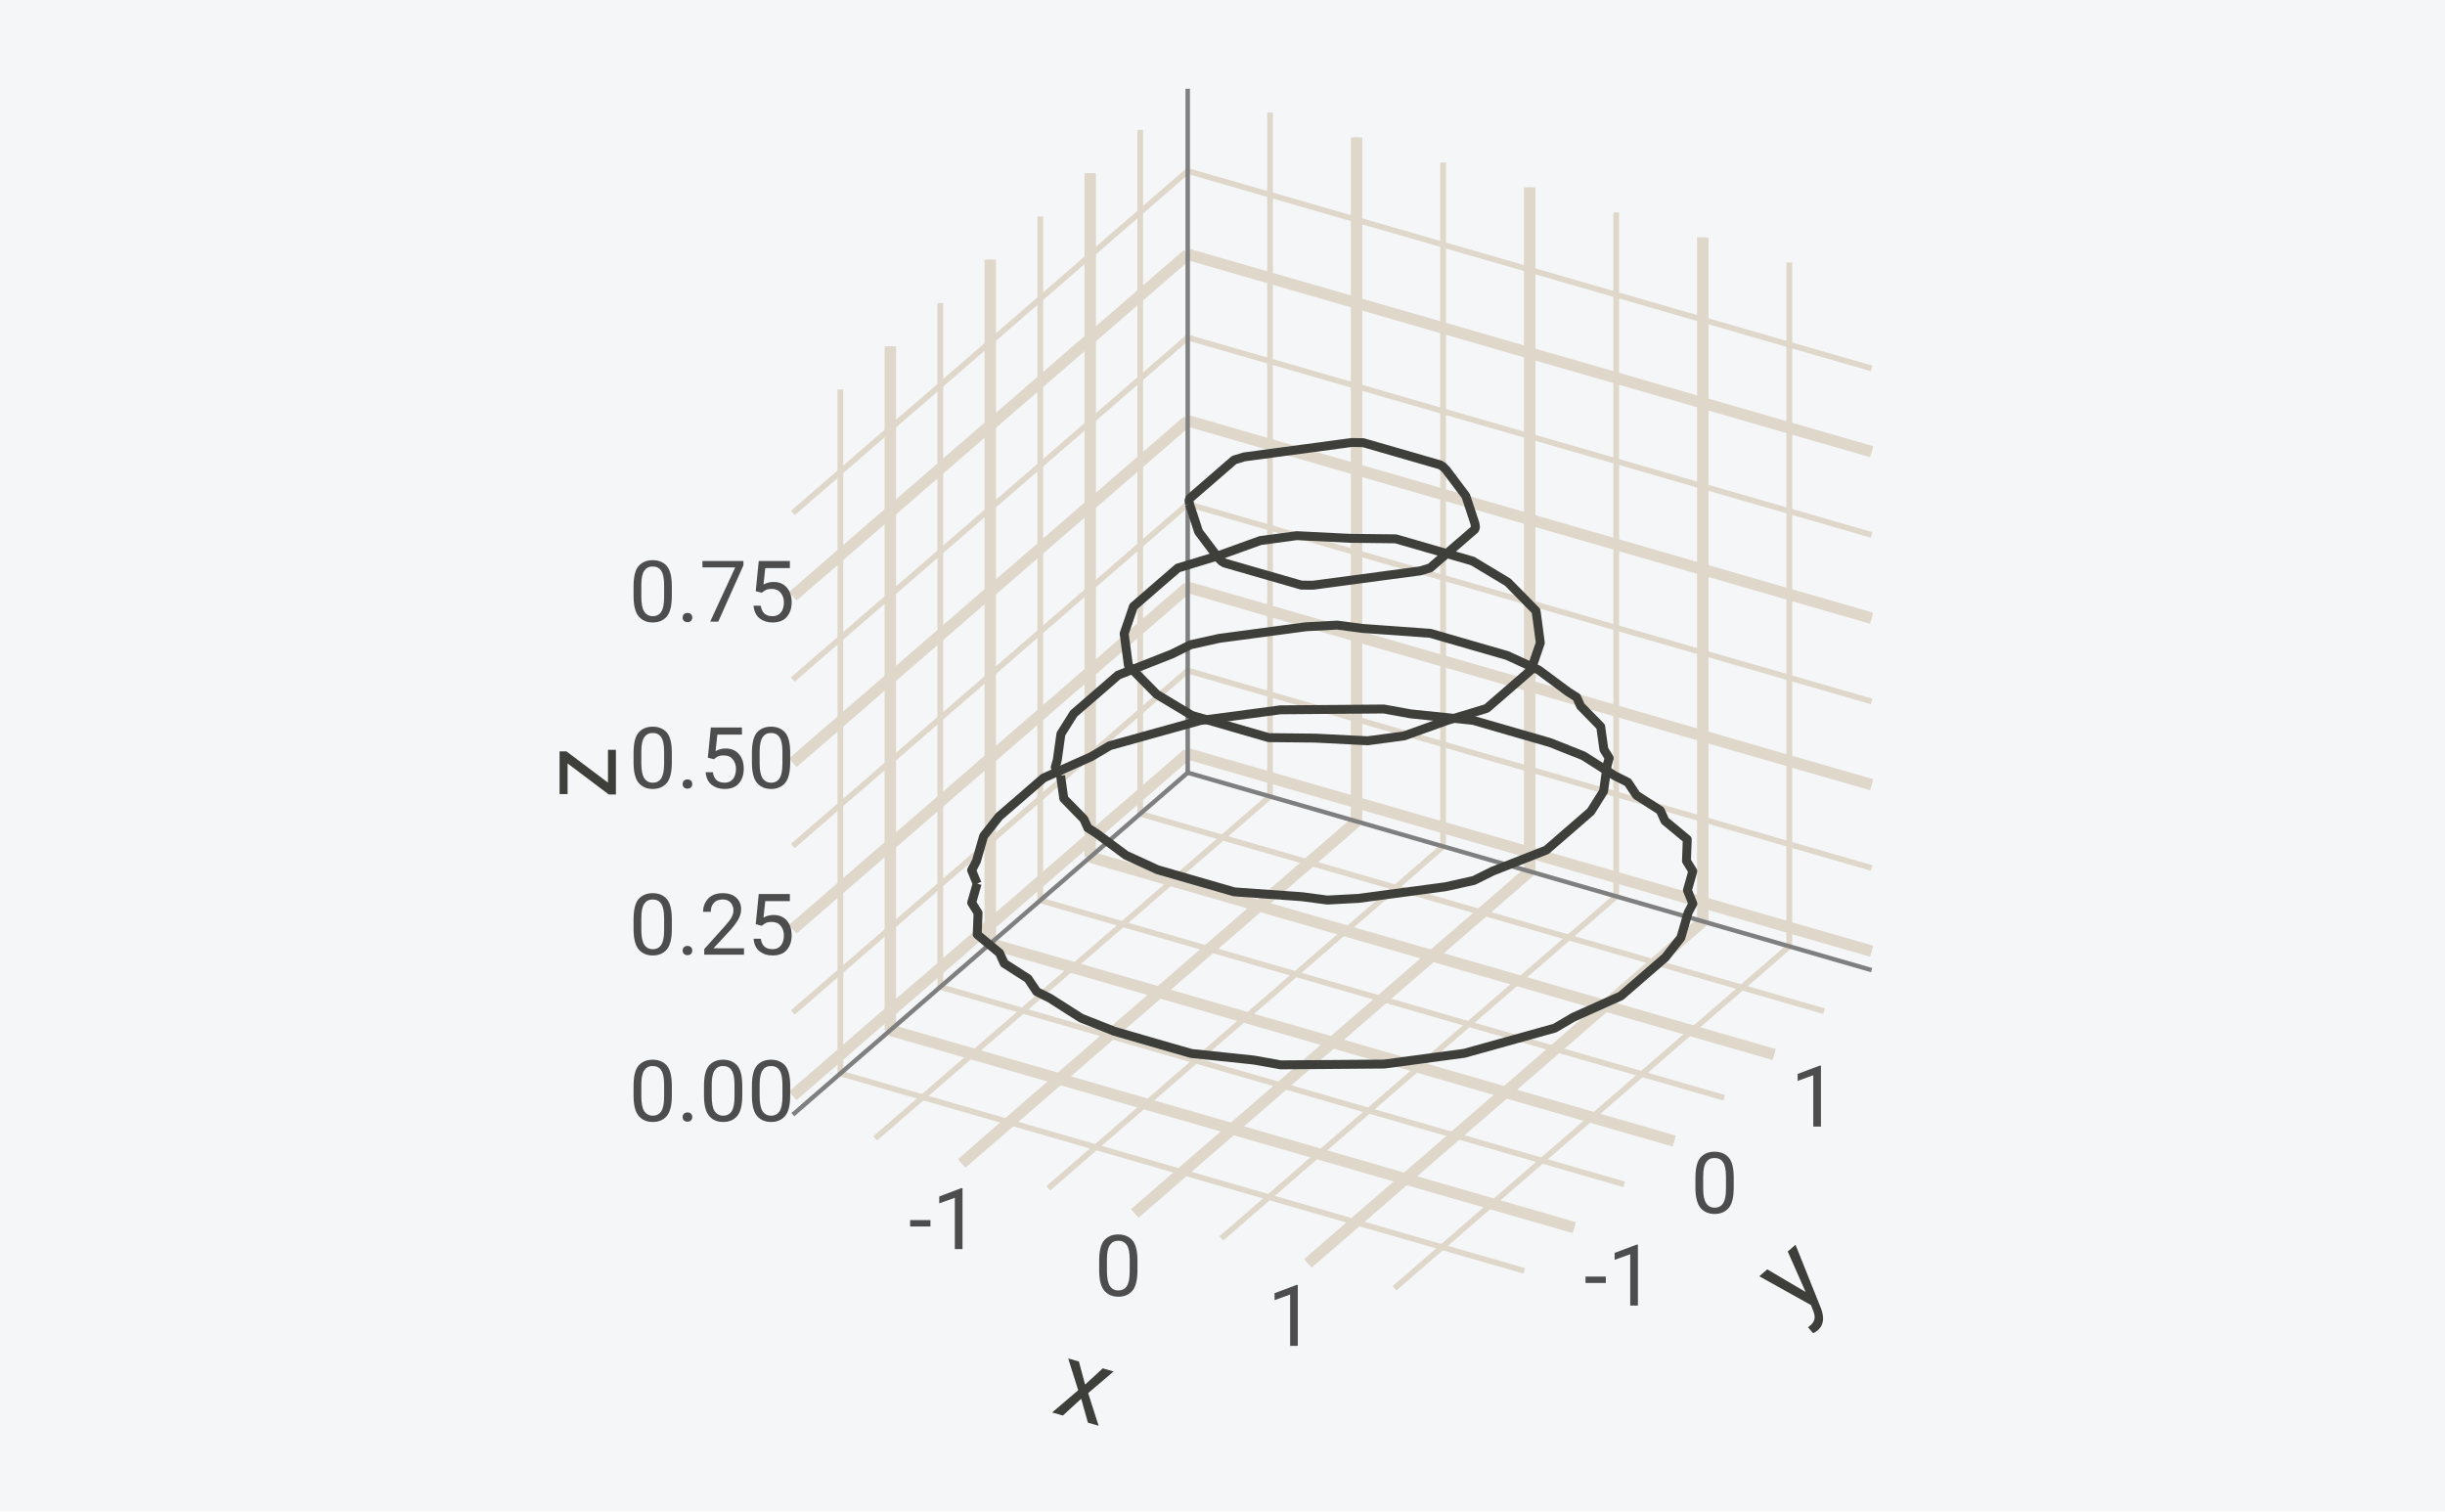
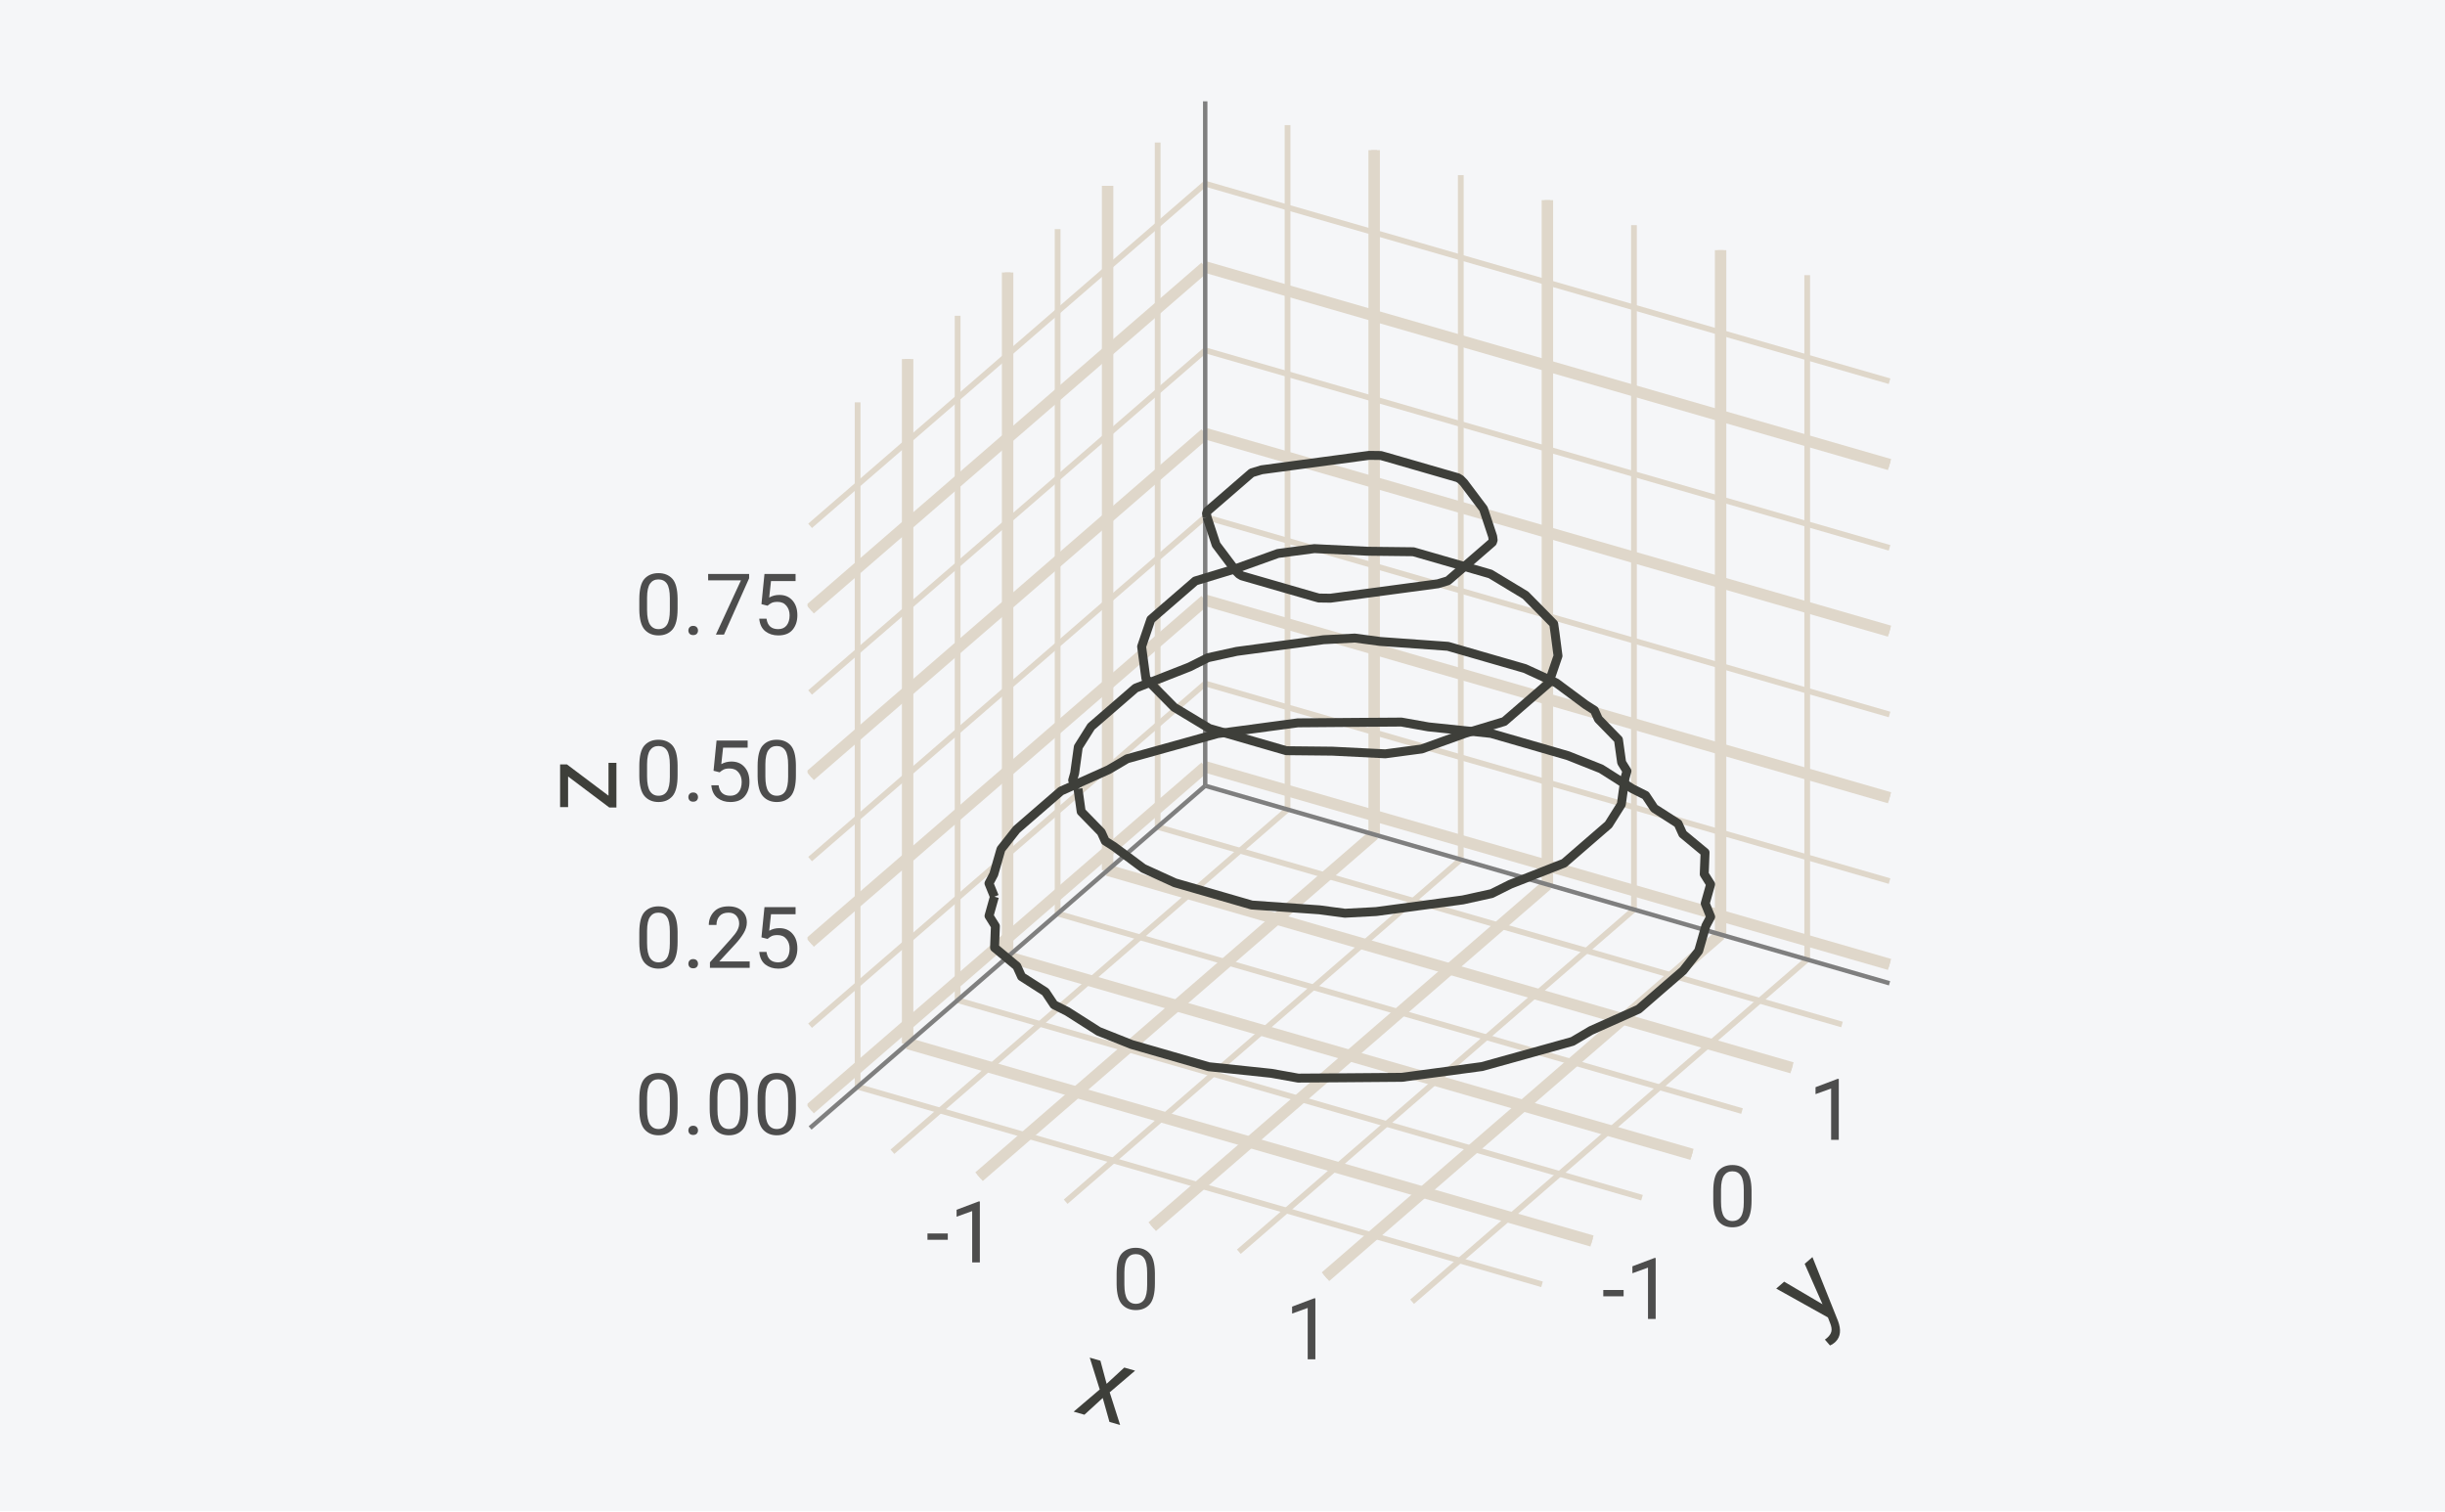
<svg xmlns="http://www.w3.org/2000/svg" width="468.00pt" height="289.25pt" viewBox="0 0 468.00 289.25">
  <g class="svglite">
    <defs>
      <style type="text/css">
    /* theme-aware-processed */
    .svglite line, .svglite polyline, .svglite polygon, .svglite path, .svglite circle {
      fill: none;
      stroke: #3E3F3A;
      stroke-linecap: round;
      stroke-linejoin: round;
      stroke-miterlimit: 10.00;
    }
    .svglite &gt; g &gt; rect {
      fill: none;
      stroke: #3E3F3A;
      stroke-linecap: round;
      stroke-linejoin: round;
      stroke-miterlimit: 10.00;
    }
    .svglite text {
      white-space: pre;
      fill: #3E3F3A;
    }
    .svglite g.glyphgroup path {
      fill: inherit;
      stroke: none;
    }
  </style>
    </defs>
    <rect class="svg-bg" width="100%" height="100%" style="stroke: none; fill: #F5F6F8;" />
    <defs>
      <clipPath id="cpMC4wMHw0NjguMDB8MC4wMHwyODkuMjU=">
        <rect x="0.00" y="0.00" width="468.00" height="289.25" />
      </clipPath>
    </defs>
    <g clip-path="url(#cpMC4wMHw0NjguMDB8MC4wMHwyODkuMjU=)">
</g>
    <defs>
      <clipPath id="cpODkuMzh8Mzc4LjYyfDAuMDB8Mjg5LjI1">
        <rect x="89.38" y="0.00" width="289.25" height="289.25" />
      </clipPath>
    </defs>
    <g clip-path="url(#cpODkuMzh8Mzc4LjYyfDAuMDB8Mjg5LjI1)">
      <rect x="89.38" y="0.00" width="289.25" height="289.25" style="stroke-width: 1.65; stroke: none;" />
    </g>
    <g clip-path="url(#cpMC4wMHw0NjguMDB8MC4wMHwyODkuMjU=)">
      <rect x="97.85" y="8.47" width="272.31" height="272.31" style="stroke-width: 1.65; stroke: none;" />
    </g>
    <defs>
-       <clipPath id="cpMTQ3LjgzfDM2Mi4xOHwxNi40NHwyNTEuNjk=">
-         <rect x="147.83" y="16.44" width="214.36" height="235.25" />
-       </clipPath>
-     </defs>
-     <g clip-path="url(#cpMTQ3LjgzfDM2Mi4xOHwxNi40NHwyNTEuNjk=)">
-       <polyline points="160.86,205.47 160.86,74.56 " style="stroke-width: 1.10; stroke: #DFD7CA; stroke-linecap: butt;" />
-       <polyline points="170.42,197.19 170.42,66.28 " style="stroke-width: 1.10; stroke: #DFD7CA; stroke-linecap: butt;" />
-       <polyline points="179.99,188.91 179.99,58.00 " style="stroke-width: 1.10; stroke: #DFD7CA; stroke-linecap: butt;" />
-       <polyline points="189.55,180.62 189.55,49.71 " style="stroke-width: 1.10; stroke: #DFD7CA; stroke-linecap: butt;" />
-       <polyline points="199.12,172.34 199.12,41.43 " style="stroke-width: 1.10; stroke: #DFD7CA; stroke-linecap: butt;" />
-       <polyline points="208.68,164.06 208.68,33.15 " style="stroke-width: 1.10; stroke: #DFD7CA; stroke-linecap: butt;" />
-       <polyline points="218.25,155.77 218.25,24.86 " style="stroke-width: 1.10; stroke: #DFD7CA; stroke-linecap: butt;" />
-       <polyline points="170.42,197.19 170.42,66.28 " style="stroke-width: 2.19; stroke: #DFD7CA; stroke-linecap: butt;" />
-       <polyline points="189.55,180.62 189.55,49.71 " style="stroke-width: 2.19; stroke: #DFD7CA; stroke-linecap: butt;" />
-       <polyline points="208.68,164.06 208.68,33.15 " style="stroke-width: 2.19; stroke: #DFD7CA; stroke-linecap: butt;" />
-       <polyline points="151.76,209.74 227.34,144.28 " style="stroke-width: 1.10; stroke: #DFD7CA; stroke-linecap: butt;" />
-       <polyline points="151.76,193.80 227.34,128.35 " style="stroke-width: 1.10; stroke: #DFD7CA; stroke-linecap: butt;" />
-       <polyline points="151.76,177.86 227.34,112.41 " style="stroke-width: 1.10; stroke: #DFD7CA; stroke-linecap: butt;" />
-       <polyline points="151.76,161.93 227.34,96.47 " style="stroke-width: 1.10; stroke: #DFD7CA; stroke-linecap: butt;" />
-       <polyline points="151.76,145.99 227.34,80.54 " style="stroke-width: 1.10; stroke: #DFD7CA; stroke-linecap: butt;" />
-       <polyline points="151.76,130.06 227.34,64.60 " style="stroke-width: 1.10; stroke: #DFD7CA; stroke-linecap: butt;" />
-       <polyline points="151.76,114.12 227.34,48.67 " style="stroke-width: 1.10; stroke: #DFD7CA; stroke-linecap: butt;" />
-       <polyline points="151.76,98.19 227.34,32.73 " style="stroke-width: 1.10; stroke: #DFD7CA; stroke-linecap: butt;" />
-       <polyline points="151.76,209.74 227.34,144.28 " style="stroke-width: 2.19; stroke: #DFD7CA; stroke-linecap: butt;" />
-       <polyline points="151.76,177.86 227.34,112.41 " style="stroke-width: 2.19; stroke: #DFD7CA; stroke-linecap: butt;" />
-       <polyline points="151.76,145.99 227.34,80.54 " style="stroke-width: 2.19; stroke: #DFD7CA; stroke-linecap: butt;" />
-       <polyline points="151.76,114.12 227.34,48.67 " style="stroke-width: 2.19; stroke: #DFD7CA; stroke-linecap: butt;" />
-       <polyline points="243.10,152.44 243.10,21.54 " style="stroke-width: 1.10; stroke: #DFD7CA; stroke-linecap: butt;" />
-       <polyline points="259.66,157.23 259.66,26.32 " style="stroke-width: 1.10; stroke: #DFD7CA; stroke-linecap: butt;" />
-       <polyline points="276.23,162.01 276.23,31.10 " style="stroke-width: 1.10; stroke: #DFD7CA; stroke-linecap: butt;" />
-       <polyline points="292.80,166.79 292.80,35.88 " style="stroke-width: 1.10; stroke: #DFD7CA; stroke-linecap: butt;" />
-       <polyline points="309.36,171.57 309.36,40.66 " style="stroke-width: 1.10; stroke: #DFD7CA; stroke-linecap: butt;" />
-       <polyline points="325.93,176.36 325.93,45.45 " style="stroke-width: 1.10; stroke: #DFD7CA; stroke-linecap: butt;" />
-       <polyline points="342.50,181.14 342.50,50.23 " style="stroke-width: 1.10; stroke: #DFD7CA; stroke-linecap: butt;" />
-       <polyline points="259.66,157.23 259.66,26.32 " style="stroke-width: 2.19; stroke: #DFD7CA; stroke-linecap: butt;" />
-       <polyline points="292.80,166.79 292.80,35.88 " style="stroke-width: 2.19; stroke: #DFD7CA; stroke-linecap: butt;" />
-       <polyline points="325.93,176.36 325.93,45.45 " style="stroke-width: 2.19; stroke: #DFD7CA; stroke-linecap: butt;" />
-       <polyline points="227.34,144.28 358.25,182.07 " style="stroke-width: 1.10; stroke: #DFD7CA; stroke-linecap: butt;" />
-       <polyline points="227.34,128.35 358.25,166.14 " style="stroke-width: 1.10; stroke: #DFD7CA; stroke-linecap: butt;" />
-       <polyline points="227.34,112.41 358.25,150.20 " style="stroke-width: 1.10; stroke: #DFD7CA; stroke-linecap: butt;" />
-       <polyline points="227.34,96.47 358.25,134.26 " style="stroke-width: 1.10; stroke: #DFD7CA; stroke-linecap: butt;" />
-       <polyline points="227.34,80.54 358.25,118.33 " style="stroke-width: 1.10; stroke: #DFD7CA; stroke-linecap: butt;" />
-       <polyline points="227.34,64.60 358.25,102.39 " style="stroke-width: 1.10; stroke: #DFD7CA; stroke-linecap: butt;" />
-       <polyline points="227.34,48.67 358.25,86.46 " style="stroke-width: 1.10; stroke: #DFD7CA; stroke-linecap: butt;" />
-       <polyline points="227.34,32.73 358.25,70.52 " style="stroke-width: 1.10; stroke: #DFD7CA; stroke-linecap: butt;" />
-       <polyline points="227.34,144.28 358.25,182.07 " style="stroke-width: 2.19; stroke: #DFD7CA; stroke-linecap: butt;" />
-       <polyline points="227.34,112.41 358.25,150.20 " style="stroke-width: 2.19; stroke: #DFD7CA; stroke-linecap: butt;" />
-       <polyline points="227.34,80.54 358.25,118.33 " style="stroke-width: 2.19; stroke: #DFD7CA; stroke-linecap: butt;" />
-       <polyline points="227.34,48.67 358.25,86.46 " style="stroke-width: 2.19; stroke: #DFD7CA; stroke-linecap: butt;" />
-       <polyline points="167.52,217.90 243.10,152.44 " style="stroke-width: 1.10; stroke: #DFD7CA; stroke-linecap: butt;" />
-       <polyline points="184.08,222.68 259.66,157.23 " style="stroke-width: 1.10; stroke: #DFD7CA; stroke-linecap: butt;" />
-       <polyline points="200.65,227.46 276.23,162.01 " style="stroke-width: 1.10; stroke: #DFD7CA; stroke-linecap: butt;" />
-       <polyline points="217.22,232.25 292.80,166.79 " style="stroke-width: 1.10; stroke: #DFD7CA; stroke-linecap: butt;" />
-       <polyline points="233.78,237.03 309.36,171.57 " style="stroke-width: 1.10; stroke: #DFD7CA; stroke-linecap: butt;" />
-       <polyline points="250.35,241.81 325.93,176.36 " style="stroke-width: 1.10; stroke: #DFD7CA; stroke-linecap: butt;" />
-       <polyline points="266.92,246.59 342.50,181.14 " style="stroke-width: 1.10; stroke: #DFD7CA; stroke-linecap: butt;" />
-       <polyline points="184.08,222.68 259.66,157.23 " style="stroke-width: 2.19; stroke: #DFD7CA; stroke-linecap: butt;" />
-       <polyline points="217.22,232.25 292.80,166.79 " style="stroke-width: 2.19; stroke: #DFD7CA; stroke-linecap: butt;" />
-       <polyline points="250.35,241.81 325.93,176.36 " style="stroke-width: 2.19; stroke: #DFD7CA; stroke-linecap: butt;" />
-       <polyline points="160.86,205.47 291.77,243.26 " style="stroke-width: 1.10; stroke: #DFD7CA; stroke-linecap: butt;" />
-       <polyline points="170.42,197.19 301.33,234.98 " style="stroke-width: 1.10; stroke: #DFD7CA; stroke-linecap: butt;" />
-       <polyline points="179.99,188.91 310.90,226.70 " style="stroke-width: 1.10; stroke: #DFD7CA; stroke-linecap: butt;" />
-       <polyline points="189.55,180.62 320.46,218.41 " style="stroke-width: 1.10; stroke: #DFD7CA; stroke-linecap: butt;" />
-       <polyline points="199.12,172.34 330.03,210.13 " style="stroke-width: 1.10; stroke: #DFD7CA; stroke-linecap: butt;" />
-       <polyline points="208.68,164.06 339.59,201.85 " style="stroke-width: 1.10; stroke: #DFD7CA; stroke-linecap: butt;" />
-       <polyline points="218.25,155.77 349.16,193.56 " style="stroke-width: 1.10; stroke: #DFD7CA; stroke-linecap: butt;" />
-       <polyline points="170.42,197.19 301.33,234.98 " style="stroke-width: 2.19; stroke: #DFD7CA; stroke-linecap: butt;" />
-       <polyline points="189.55,180.62 320.46,218.41 " style="stroke-width: 2.19; stroke: #DFD7CA; stroke-linecap: butt;" />
-       <polyline points="208.68,164.06 339.59,201.85 " style="stroke-width: 2.19; stroke: #DFD7CA; stroke-linecap: butt;" />
-       <polyline points="227.34,147.90 358.25,185.69 " style="stroke-width: 0.85; stroke: #7F7F7F; stroke-linecap: butt;" />
-       <polyline points="151.76,213.35 227.34,147.90 " style="stroke-width: 0.85; stroke: #7F7F7F; stroke-linecap: butt;" />
-       <polyline points="227.34,147.90 227.34,16.99 " style="stroke-width: 0.85; stroke: #7F7F7F; stroke-linecap: butt;" />
-       <polyline points="187.03,169.13 185.98,166.57 186.90,164.83 188.28,160.03 191.25,156.27 195.16,152.89 199.75,148.91 208.87,144.83 212.40,142.74 219.90,140.65 229.72,137.92 245.06,135.87 256.29,135.78 264.88,135.71 270.03,136.64 282.00,137.89 289.96,140.19 296.72,142.14 303.06,144.66 309.05,148.47 311.59,149.74 313.24,152.22 317.80,155.13 318.69,157.12 322.96,160.66 322.81,164.80 324.02,166.75 322.99,170.41 324.03,172.97 323.12,174.70 321.73,179.50 318.76,183.26 314.86,186.64 310.26,190.63 301.15,194.71 297.61,196.79 290.11,198.88 280.29,201.61 264.95,203.67 253.72,203.76 245.14,203.82 239.99,202.90 228.01,201.64 220.05,199.35 213.29,197.39 206.95,194.88 200.96,191.07 198.43,189.80 196.78,187.32 192.22,184.40 191.32,182.41 187.05,178.87 187.21,174.74 185.99,172.79 187.03,169.13 " style="stroke-width: 1.71; stroke-linecap: butt;" />
-       <polyline points="203.01,148.48 201.99,146.84 202.37,145.50 203.07,140.48 205.52,136.59 209.16,133.44 214.02,129.23 224.32,125.18 227.88,123.41 233.37,122.19 249.97,119.97 255.94,119.65 260.80,120.29 273.76,121.22 282.18,123.65 288.49,125.47 294.50,128.23 300.12,132.40 301.80,133.47 302.55,135.15 306.39,139.08 307.00,143.45 308.02,145.09 307.64,146.43 306.94,151.45 304.49,155.34 300.85,158.50 295.99,162.71 285.69,166.75 282.13,168.52 276.64,169.74 260.04,171.96 254.07,172.28 249.21,171.64 236.25,170.71 227.83,168.28 221.53,166.46 215.52,163.70 209.89,159.53 208.22,158.46 207.46,156.78 203.62,152.85 203.01,148.48 " style="stroke-width: 1.71; stroke-linecap: butt;" />
-       <polyline points="217.61,129.04 216.00,127.39 215.75,125.56 215.18,121.28 216.95,116.09 218.69,114.58 225.46,108.72 232.99,106.44 241.25,103.47 248.22,102.53 258.36,103.04 267.16,103.14 278.87,106.52 281.88,107.39 288.61,111.44 292.40,115.29 294.01,116.94 294.27,118.77 294.83,123.05 293.06,128.24 291.32,129.75 284.56,135.60 277.03,137.89 268.76,140.86 261.79,141.79 251.66,141.28 242.85,141.19 231.14,137.81 228.13,136.94 221.40,132.89 217.61,129.04 " style="stroke-width: 1.71; stroke-linecap: butt;" />
-       <polyline points="227.69,96.51 227.60,95.81 227.74,95.40 235.70,88.50 236.24,88.04 238.15,87.46 258.70,84.70 260.93,84.73 261.86,85.00 275.66,88.98 276.19,89.30 276.81,89.93 280.58,94.94 282.32,100.21 282.42,100.91 282.28,101.33 274.31,108.22 273.77,108.69 271.87,109.27 251.31,112.02 249.08,112.00 248.15,111.73 234.35,107.75 233.82,107.42 233.20,106.79 229.43,101.79 227.69,96.51 " style="stroke-width: 1.71; stroke-linecap: butt;" />
+       <clipPath id="cpMTU0LjU2fDM2Mi4xOHwxNi40NHwyNTYuNjg=">
+         <rect x="154.56" y="16.44" width="207.63" height="240.24" />
+       </clipPath>
+     </defs>
+     <g clip-path="url(#cpMTU0LjU2fDM2Mi4xOHwxNi40NHwyNTYuNjg=)">
+       <polyline points="164.16,208.01 164.16,77.02 " style="stroke-width: 1.10; stroke: #DFD7CA; stroke-linecap: butt;" />
+       <polyline points="173.73,199.73 173.73,68.73 " style="stroke-width: 1.10; stroke: #DFD7CA; stroke-linecap: butt;" />
+       <polyline points="183.30,191.44 183.30,60.44 " style="stroke-width: 1.10; stroke: #DFD7CA; stroke-linecap: butt;" />
+       <polyline points="192.87,183.15 192.87,52.15 " style="stroke-width: 1.10; stroke: #DFD7CA; stroke-linecap: butt;" />
+       <polyline points="202.44,174.86 202.44,43.86 " style="stroke-width: 1.10; stroke: #DFD7CA; stroke-linecap: butt;" />
+       <polyline points="212.01,166.57 212.01,35.57 " style="stroke-width: 1.10; stroke: #DFD7CA; stroke-linecap: butt;" />
+       <polyline points="221.59,158.28 221.59,27.28 " style="stroke-width: 1.10; stroke: #DFD7CA; stroke-linecap: butt;" />
+       <polyline points="173.73,199.73 173.73,68.73 " style="stroke-width: 2.19; stroke: #DFD7CA; stroke-linecap: butt;" />
+       <polyline points="192.87,183.15 192.87,52.15 " style="stroke-width: 2.19; stroke: #DFD7CA; stroke-linecap: butt;" />
+       <polyline points="212.01,166.57 212.01,35.57 " style="stroke-width: 2.19; stroke: #DFD7CA; stroke-linecap: butt;" />
+     </g>
+     <defs>
+       <clipPath id="cp-0">
+         <path d="M 154.56 212.83 L 231.23 212.83 L 231.23 146.23 L 154.56 146.23 Z" />
+       </clipPath>
+     </defs>
+     <g clip-path="url(#cp-0)">
+       <polyline points="155.06,212.28 230.69,146.78 " style="stroke-width: 1.10; stroke: #DFD7CA; stroke-linecap: butt;" />
+     </g>
+     <g clip-path="url(#cpMTU0LjU2fDM2Mi4xOHwxNi40NHwyNTYuNjg=)">
+ </g>
+     <defs>
+       <clipPath id="cp-1">
+         <path d="M 154.56 196.88 L 231.23 196.88 L 231.23 130.29 L 154.56 130.29 Z" />
+       </clipPath>
+     </defs>
+     <g clip-path="url(#cp-1)">
+       <polyline points="155.06,196.33 230.69,130.83 " style="stroke-width: 1.10; stroke: #DFD7CA; stroke-linecap: butt;" />
+     </g>
+     <g clip-path="url(#cpMTU0LjU2fDM2Mi4xOHwxNi40NHwyNTYuNjg=)">
+ </g>
+     <defs>
+       <clipPath id="cp-2">
+         <path d="M 154.56 180.93 L 231.23 180.93 L 231.23 114.34 L 154.56 114.34 Z" />
+       </clipPath>
+     </defs>
+     <g clip-path="url(#cp-2)">
+       <polyline points="155.06,180.39 230.69,114.89 " style="stroke-width: 1.10; stroke: #DFD7CA; stroke-linecap: butt;" />
+     </g>
+     <g clip-path="url(#cpMTU0LjU2fDM2Mi4xOHwxNi40NHwyNTYuNjg=)">
+ </g>
+     <defs>
+       <clipPath id="cp-3">
+         <path d="M 154.56 164.99 L 231.23 164.99 L 231.23 98.39 L 154.56 98.39 Z" />
+       </clipPath>
+     </defs>
+     <g clip-path="url(#cp-3)">
+       <polyline points="155.06,164.44 230.69,98.94 " style="stroke-width: 1.10; stroke: #DFD7CA; stroke-linecap: butt;" />
+     </g>
+     <g clip-path="url(#cpMTU0LjU2fDM2Mi4xOHwxNi40NHwyNTYuNjg=)">
+ </g>
+     <defs>
+       <clipPath id="cp-4">
+         <path d="M 154.56 149.04 L 231.23 149.04 L 231.23 82.45 L 154.56 82.45 Z" />
+       </clipPath>
+     </defs>
+     <g clip-path="url(#cp-4)">
+       <polyline points="155.06,148.49 230.69,82.99 " style="stroke-width: 1.10; stroke: #DFD7CA; stroke-linecap: butt;" />
+     </g>
+     <g clip-path="url(#cpMTU0LjU2fDM2Mi4xOHwxNi40NHwyNTYuNjg=)">
+ </g>
+     <defs>
+       <clipPath id="cp-5">
+         <path d="M 154.56 133.09 L 231.23 133.09 L 231.23 66.50 L 154.56 66.50 Z" />
+       </clipPath>
+     </defs>
+     <g clip-path="url(#cp-5)">
+       <polyline points="155.06,132.55 230.69,67.05 " style="stroke-width: 1.10; stroke: #DFD7CA; stroke-linecap: butt;" />
+     </g>
+     <g clip-path="url(#cpMTU0LjU2fDM2Mi4xOHwxNi40NHwyNTYuNjg=)">
+ </g>
+     <defs>
+       <clipPath id="cp-6">
+         <path d="M 154.56 117.15 L 231.23 117.15 L 231.23 50.55 L 154.56 50.55 Z" />
+       </clipPath>
+     </defs>
+     <g clip-path="url(#cp-6)">
+       <polyline points="155.06,116.60 230.69,51.10 " style="stroke-width: 1.10; stroke: #DFD7CA; stroke-linecap: butt;" />
+     </g>
+     <g clip-path="url(#cpMTU0LjU2fDM2Mi4xOHwxNi40NHwyNTYuNjg=)">
+ </g>
+     <defs>
+       <clipPath id="cp-7">
+         <path d="M 154.56 101.20 L 231.23 101.20 L 231.23 34.61 L 154.56 34.61 Z" />
+       </clipPath>
+     </defs>
+     <g clip-path="url(#cp-7)">
+       <polyline points="155.06,100.65 230.69,35.16 " style="stroke-width: 1.10; stroke: #DFD7CA; stroke-linecap: butt;" />
+     </g>
+     <g clip-path="url(#cpMTU0LjU2fDM2Mi4xOHwxNi40NHwyNTYuNjg=)">
+ </g>
+     <defs>
+       <clipPath id="cp-8">
+         <path d="M 154.56 213.37 L 231.78 213.37 L 231.78 145.69 L 154.56 145.69 Z" />
+       </clipPath>
+     </defs>
+     <g clip-path="url(#cp-8)">
+       <polyline points="155.06,212.28 230.69,146.78 " style="stroke-width: 2.19; stroke: #DFD7CA; stroke-linecap: butt;" />
+     </g>
+     <g clip-path="url(#cpMTU0LjU2fDM2Mi4xOHwxNi40NHwyNTYuNjg=)">
+ </g>
+     <defs>
+       <clipPath id="cp-9">
+         <path d="M 154.56 181.48 L 231.78 181.48 L 231.78 113.79 L 154.56 113.79 Z" />
+       </clipPath>
+     </defs>
+     <g clip-path="url(#cp-9)">
+       <polyline points="155.06,180.39 230.69,114.89 " style="stroke-width: 2.19; stroke: #DFD7CA; stroke-linecap: butt;" />
+     </g>
+     <g clip-path="url(#cpMTU0LjU2fDM2Mi4xOHwxNi40NHwyNTYuNjg=)">
+ </g>
+     <defs>
+       <clipPath id="cp-10">
+         <path d="M 154.56 149.59 L 231.78 149.59 L 231.78 81.90 L 154.56 81.90 Z" />
+       </clipPath>
+     </defs>
+     <g clip-path="url(#cp-10)">
+       <polyline points="155.06,148.49 230.69,82.99 " style="stroke-width: 2.19; stroke: #DFD7CA; stroke-linecap: butt;" />
+     </g>
+     <g clip-path="url(#cpMTU0LjU2fDM2Mi4xOHwxNi40NHwyNTYuNjg=)">
+ </g>
+     <defs>
+       <clipPath id="cp-11">
+         <path d="M 154.56 117.70 L 231.78 117.70 L 231.78 50.01 L 154.56 50.01 Z" />
+       </clipPath>
+     </defs>
+     <g clip-path="url(#cp-11)">
+       <polyline points="155.06,116.60 230.69,51.10 " style="stroke-width: 2.19; stroke: #DFD7CA; stroke-linecap: butt;" />
+     </g>
+     <g clip-path="url(#cpMTU0LjU2fDM2Mi4xOHwxNi40NHwyNTYuNjg=)">
+       <polyline points="246.45,154.95 246.45,23.95 " style="stroke-width: 1.10; stroke: #DFD7CA; stroke-linecap: butt;" />
+       <polyline points="263.03,159.73 263.03,28.74 " style="stroke-width: 1.10; stroke: #DFD7CA; stroke-linecap: butt;" />
+       <polyline points="279.61,164.52 279.61,33.52 " style="stroke-width: 1.10; stroke: #DFD7CA; stroke-linecap: butt;" />
+       <polyline points="296.19,169.31 296.19,38.31 " style="stroke-width: 1.10; stroke: #DFD7CA; stroke-linecap: butt;" />
+       <polyline points="312.76,174.09 312.76,43.09 " style="stroke-width: 1.10; stroke: #DFD7CA; stroke-linecap: butt;" />
+       <polyline points="329.34,178.88 329.34,47.88 " style="stroke-width: 1.10; stroke: #DFD7CA; stroke-linecap: butt;" />
+       <polyline points="345.92,183.66 345.92,52.67 " style="stroke-width: 1.10; stroke: #DFD7CA; stroke-linecap: butt;" />
+       <polyline points="263.03,159.73 263.03,28.74 " style="stroke-width: 2.19; stroke: #DFD7CA; stroke-linecap: butt;" />
+       <polyline points="296.19,169.31 296.19,38.31 " style="stroke-width: 2.19; stroke: #DFD7CA; stroke-linecap: butt;" />
+       <polyline points="329.34,178.88 329.34,47.88 " style="stroke-width: 2.19; stroke: #DFD7CA; stroke-linecap: butt;" />
+     </g>
+     <defs>
+       <clipPath id="cp-12">
+         <path d="M 230.14 185.14 L 362.18 185.14 L 362.18 146.23 L 230.14 146.23 Z" />
+       </clipPath>
+     </defs>
+     <g clip-path="url(#cp-12)">
+       <polyline points="230.69,146.78 361.68,184.60 " style="stroke-width: 1.10; stroke: #DFD7CA; stroke-linecap: butt;" />
+     </g>
+     <g clip-path="url(#cpMTU0LjU2fDM2Mi4xOHwxNi40NHwyNTYuNjg=)">
+ </g>
+     <defs>
+       <clipPath id="cp-13">
+         <path d="M 230.14 169.20 L 362.18 169.20 L 362.18 130.29 L 230.14 130.29 Z" />
+       </clipPath>
+     </defs>
+     <g clip-path="url(#cp-13)">
+       <polyline points="230.69,130.83 361.68,168.65 " style="stroke-width: 1.10; stroke: #DFD7CA; stroke-linecap: butt;" />
+     </g>
+     <g clip-path="url(#cpMTU0LjU2fDM2Mi4xOHwxNi40NHwyNTYuNjg=)">
+ </g>
+     <defs>
+       <clipPath id="cp-14">
+         <path d="M 230.14 153.25 L 362.18 153.25 L 362.18 114.34 L 230.14 114.34 Z" />
+       </clipPath>
+     </defs>
+     <g clip-path="url(#cp-14)">
+       <polyline points="230.69,114.89 361.68,152.70 " style="stroke-width: 1.10; stroke: #DFD7CA; stroke-linecap: butt;" />
+     </g>
+     <g clip-path="url(#cpMTU0LjU2fDM2Mi4xOHwxNi40NHwyNTYuNjg=)">
+ </g>
+     <defs>
+       <clipPath id="cp-15">
+         <path d="M 230.14 137.30 L 362.18 137.30 L 362.18 98.39 L 230.14 98.39 Z" />
+       </clipPath>
+     </defs>
+     <g clip-path="url(#cp-15)">
+       <polyline points="230.69,98.94 361.68,136.76 " style="stroke-width: 1.10; stroke: #DFD7CA; stroke-linecap: butt;" />
+     </g>
+     <g clip-path="url(#cpMTU0LjU2fDM2Mi4xOHwxNi40NHwyNTYuNjg=)">
+ </g>
+     <defs>
+       <clipPath id="cp-16">
+         <path d="M 230.14 121.36 L 362.18 121.36 L 362.18 82.45 L 230.14 82.45 Z" />
+       </clipPath>
+     </defs>
+     <g clip-path="url(#cp-16)">
+       <polyline points="230.69,82.99 361.68,120.81 " style="stroke-width: 1.10; stroke: #DFD7CA; stroke-linecap: butt;" />
+     </g>
+     <g clip-path="url(#cpMTU0LjU2fDM2Mi4xOHwxNi40NHwyNTYuNjg=)">
+ </g>
+     <defs>
+       <clipPath id="cp-17">
+         <path d="M 230.14 105.41 L 362.18 105.41 L 362.18 66.50 L 230.14 66.50 Z" />
+       </clipPath>
+     </defs>
+     <g clip-path="url(#cp-17)">
+       <polyline points="230.69,67.05 361.68,104.86 " style="stroke-width: 1.10; stroke: #DFD7CA; stroke-linecap: butt;" />
+     </g>
+     <g clip-path="url(#cpMTU0LjU2fDM2Mi4xOHwxNi40NHwyNTYuNjg=)">
+ </g>
+     <defs>
+       <clipPath id="cp-18">
+         <path d="M 230.14 89.46 L 362.18 89.46 L 362.18 50.55 L 230.14 50.55 Z" />
+       </clipPath>
+     </defs>
+     <g clip-path="url(#cp-18)">
+       <polyline points="230.69,51.10 361.68,88.92 " style="stroke-width: 1.10; stroke: #DFD7CA; stroke-linecap: butt;" />
+     </g>
+     <g clip-path="url(#cpMTU0LjU2fDM2Mi4xOHwxNi40NHwyNTYuNjg=)">
+ </g>
+     <defs>
+       <clipPath id="cp-19">
+         <path d="M 230.14 73.52 L 362.18 73.52 L 362.18 34.61 L 230.14 34.61 Z" />
+       </clipPath>
+     </defs>
+     <g clip-path="url(#cp-19)">
+       <polyline points="230.69,35.16 361.68,72.97 " style="stroke-width: 1.10; stroke: #DFD7CA; stroke-linecap: butt;" />
+     </g>
+     <g clip-path="url(#cpMTU0LjU2fDM2Mi4xOHwxNi40NHwyNTYuNjg=)">
+ </g>
+     <defs>
+       <clipPath id="cp-20">
+         <path d="M 229.59 185.69 L 362.18 185.69 L 362.18 145.69 L 229.59 145.69 Z" />
+       </clipPath>
+     </defs>
+     <g clip-path="url(#cp-20)">
+       <polyline points="230.69,146.78 361.68,184.60 " style="stroke-width: 2.19; stroke: #DFD7CA; stroke-linecap: butt;" />
+     </g>
+     <g clip-path="url(#cpMTU0LjU2fDM2Mi4xOHwxNi40NHwyNTYuNjg=)">
+ </g>
+     <defs>
+       <clipPath id="cp-21">
+         <path d="M 229.59 153.80 L 362.18 153.80 L 362.18 113.79 L 229.59 113.79 Z" />
+       </clipPath>
+     </defs>
+     <g clip-path="url(#cp-21)">
+       <polyline points="230.69,114.89 361.68,152.70 " style="stroke-width: 2.19; stroke: #DFD7CA; stroke-linecap: butt;" />
+     </g>
+     <g clip-path="url(#cpMTU0LjU2fDM2Mi4xOHwxNi40NHwyNTYuNjg=)">
+ </g>
+     <defs>
+       <clipPath id="cp-22">
+         <path d="M 229.59 121.91 L 362.18 121.91 L 362.18 81.90 L 229.59 81.90 Z" />
+       </clipPath>
+     </defs>
+     <g clip-path="url(#cp-22)">
+       <polyline points="230.69,82.99 361.68,120.81 " style="stroke-width: 2.19; stroke: #DFD7CA; stroke-linecap: butt;" />
+     </g>
+     <g clip-path="url(#cpMTU0LjU2fDM2Mi4xOHwxNi40NHwyNTYuNjg=)">
+ </g>
+     <defs>
+       <clipPath id="cp-23">
+         <path d="M 229.59 90.01 L 362.18 90.01 L 362.18 50.01 L 229.59 50.01 Z" />
+       </clipPath>
+     </defs>
+     <g clip-path="url(#cp-23)">
+       <polyline points="230.69,51.10 361.68,88.92 " style="stroke-width: 2.19; stroke: #DFD7CA; stroke-linecap: butt;" />
+     </g>
+     <g clip-path="url(#cpMTU0LjU2fDM2Mi4xOHwxNi40NHwyNTYuNjg=)">
+       <polyline points="170.82,220.45 246.45,154.95 " style="stroke-width: 1.10; stroke: #DFD7CA; stroke-linecap: butt;" />
+       <polyline points="187.40,225.23 263.03,159.73 " style="stroke-width: 1.10; stroke: #DFD7CA; stroke-linecap: butt;" />
+       <polyline points="203.98,230.02 279.61,164.52 " style="stroke-width: 1.10; stroke: #DFD7CA; stroke-linecap: butt;" />
+       <polyline points="220.55,234.80 296.19,169.31 " style="stroke-width: 1.10; stroke: #DFD7CA; stroke-linecap: butt;" />
+       <polyline points="237.13,239.59 312.76,174.09 " style="stroke-width: 1.10; stroke: #DFD7CA; stroke-linecap: butt;" />
+       <polyline points="253.71,244.38 329.34,178.88 " style="stroke-width: 1.10; stroke: #DFD7CA; stroke-linecap: butt;" />
+       <polyline points="270.29,249.16 345.92,183.66 " style="stroke-width: 1.10; stroke: #DFD7CA; stroke-linecap: butt;" />
+       <polyline points="187.40,225.23 263.03,159.73 " style="stroke-width: 2.19; stroke: #DFD7CA; stroke-linecap: butt;" />
+       <polyline points="220.55,234.80 296.19,169.31 " style="stroke-width: 2.19; stroke: #DFD7CA; stroke-linecap: butt;" />
+       <polyline points="253.71,244.38 329.34,178.88 " style="stroke-width: 2.19; stroke: #DFD7CA; stroke-linecap: butt;" />
+       <polyline points="164.16,208.01 295.16,245.83 " style="stroke-width: 1.10; stroke: #DFD7CA; stroke-linecap: butt;" />
+       <polyline points="173.73,199.73 304.73,237.54 " style="stroke-width: 1.10; stroke: #DFD7CA; stroke-linecap: butt;" />
+       <polyline points="183.30,191.44 314.30,229.25 " style="stroke-width: 1.10; stroke: #DFD7CA; stroke-linecap: butt;" />
+       <polyline points="192.87,183.15 323.87,220.96 " style="stroke-width: 1.10; stroke: #DFD7CA; stroke-linecap: butt;" />
+       <polyline points="202.44,174.86 333.44,212.67 " style="stroke-width: 1.10; stroke: #DFD7CA; stroke-linecap: butt;" />
+       <polyline points="212.01,166.57 343.01,204.39 " style="stroke-width: 1.10; stroke: #DFD7CA; stroke-linecap: butt;" />
+       <polyline points="221.59,158.28 352.58,196.10 " style="stroke-width: 1.10; stroke: #DFD7CA; stroke-linecap: butt;" />
+       <polyline points="173.73,199.73 304.73,237.54 " style="stroke-width: 2.19; stroke: #DFD7CA; stroke-linecap: butt;" />
+       <polyline points="192.87,183.15 323.87,220.96 " style="stroke-width: 2.19; stroke: #DFD7CA; stroke-linecap: butt;" />
+       <polyline points="212.01,166.57 343.01,204.39 " style="stroke-width: 2.19; stroke: #DFD7CA; stroke-linecap: butt;" />
+       <polyline points="230.69,150.40 361.68,188.21 " style="stroke-width: 0.85; stroke: #7F7F7F; stroke-linecap: butt;" />
+       <polyline points="155.06,215.90 230.69,150.40 " style="stroke-width: 0.85; stroke: #7F7F7F; stroke-linecap: butt;" />
+       <polyline points="230.69,150.40 230.69,19.40 " style="stroke-width: 0.85; stroke: #7F7F7F; stroke-linecap: butt;" />
+       <polyline points="190.34,171.64 189.30,169.08 190.22,167.34 191.60,162.54 194.57,158.78 198.48,155.39 203.08,151.41 212.20,147.33 215.74,145.24 223.25,143.15 233.06,140.42 248.42,138.36 259.65,138.27 268.25,138.21 273.40,139.13 285.38,140.38 293.35,142.68 300.12,144.64 306.46,147.16 312.46,150.97 314.99,152.24 316.64,154.72 321.20,157.64 322.10,159.63 326.37,163.17 326.21,167.31 327.43,169.26 326.40,172.93 327.44,175.49 326.52,177.22 325.14,182.02 322.17,185.79 318.26,189.17 313.66,193.16 304.54,197.24 301.00,199.33 293.50,201.42 283.68,204.15 268.32,206.21 257.09,206.30 248.49,206.36 243.34,205.44 231.36,204.18 223.39,201.88 216.62,199.93 210.28,197.41 204.29,193.60 201.75,192.32 200.10,189.85 195.54,186.93 194.64,184.94 190.37,181.39 190.53,177.26 189.31,175.31 190.34,171.64 " style="stroke-width: 1.71; stroke-linecap: butt;" />
+       <polyline points="206.34,150.98 205.32,149.34 205.70,148.00 206.40,142.97 208.85,139.08 212.49,135.93 217.36,131.71 227.66,127.67 231.22,125.89 236.72,124.68 253.33,122.45 259.31,122.13 264.17,122.78 277.14,123.71 285.56,126.14 291.87,127.96 297.89,130.72 303.51,134.89 305.19,135.96 305.95,137.64 309.79,141.58 310.40,145.95 311.42,147.59 311.04,148.93 310.34,153.96 307.89,157.85 304.25,161.00 299.38,165.22 289.08,169.26 285.52,171.04 280.02,172.25 263.41,174.48 257.43,174.80 252.57,174.15 239.60,173.23 231.18,170.79 224.87,168.97 218.85,166.22 213.23,162.04 211.55,160.97 210.79,159.29 206.95,155.35 206.34,150.98 " style="stroke-width: 1.71; stroke-linecap: butt;" />
+       <polyline points="220.95,131.53 219.34,129.88 219.09,128.04 218.52,123.76 220.29,118.57 222.03,117.06 228.80,111.20 236.33,108.92 244.61,105.94 251.58,105.01 261.72,105.51 270.53,105.61 282.25,108.99 285.27,109.86 291.99,113.92 295.79,117.77 297.40,119.42 297.66,121.25 298.22,125.54 296.45,130.73 294.71,132.24 287.94,138.10 280.41,140.38 272.13,143.36 265.16,144.29 255.02,143.78 246.21,143.69 234.49,140.30 231.47,139.43 224.75,135.38 220.95,131.53 " style="stroke-width: 1.71; stroke-linecap: butt;" />
+       <polyline points="231.04,98.98 230.94,98.28 231.08,97.86 239.05,90.96 239.59,90.50 241.50,89.92 262.07,87.16 264.30,87.19 265.23,87.45 279.04,91.44 279.57,91.76 280.19,92.39 283.96,97.40 285.71,102.68 285.80,103.38 285.66,103.80 277.69,110.70 277.15,111.16 275.24,111.74 254.67,114.50 252.44,114.47 251.51,114.21 237.70,110.22 237.17,109.90 236.55,109.27 232.78,104.26 231.04,98.98 " style="stroke-width: 1.71; stroke-linecap: butt;" />
    </g>
    <g clip-path="url(#cpMC4wMHw0NjguMDB8MC4wMHwyODkuMjU=)">
-       <text x="180.75" y="239.09" text-anchor="middle" style="font-size: 1.36em;fill: #4D4D4D; font-family: &quot;Roboto&quot;, -apple-system, BlinkMacSystemFont, &quot;Segoe UI&quot;, system-ui, sans-serif;">-1</text>
-       <text x="214.06" y="248.05" text-anchor="middle" style="font-size: 1.36em;fill: #4D4D4D; font-family: &quot;Roboto&quot;, -apple-system, BlinkMacSystemFont, &quot;Segoe UI&quot;, system-ui, sans-serif;">0</text>
-       <text x="247.19" y="257.61" text-anchor="middle" style="font-size: 1.36em;fill: #4D4D4D; font-family: &quot;Roboto&quot;, -apple-system, BlinkMacSystemFont, &quot;Segoe UI&quot;, system-ui, sans-serif;">1</text>
-       <text transform="translate(205.85,271.63) rotate(16)" text-anchor="middle" style="font-size: 1.7em; font-family: &quot;Roboto&quot;, -apple-system, BlinkMacSystemFont, &quot;Segoe UI&quot;, system-ui, sans-serif;">x</text>
-       <text x="310.03" y="249.90" text-anchor="middle" style="font-size: 1.36em;fill: #4D4D4D; font-family: &quot;Roboto&quot;, -apple-system, BlinkMacSystemFont, &quot;Segoe UI&quot;, system-ui, sans-serif;">-1</text>
-       <text x="328.19" y="232.21" text-anchor="middle" style="font-size: 1.36em;fill: #4D4D4D; font-family: &quot;Roboto&quot;, -apple-system, BlinkMacSystemFont, &quot;Segoe UI&quot;, system-ui, sans-serif;">0</text>
-       <text x="347.32" y="215.64" text-anchor="middle" style="font-size: 1.36em;fill: #4D4D4D; font-family: &quot;Roboto&quot;, -apple-system, BlinkMacSystemFont, &quot;Segoe UI&quot;, system-ui, sans-serif;">1</text>
-       <text transform="translate(347.30,249.40) rotate(-41)" text-anchor="middle" style="font-size: 1.7em; font-family: &quot;Roboto&quot;, -apple-system, BlinkMacSystemFont, &quot;Segoe UI&quot;, system-ui, sans-serif;">y</text>
-       <text x="136.26" y="214.60" text-anchor="middle" style="font-size: 1.36em;fill: #4D4D4D; font-family: &quot;Roboto&quot;, -apple-system, BlinkMacSystemFont, &quot;Segoe UI&quot;, system-ui, sans-serif;">0.00</text>
-       <text x="136.26" y="182.73" text-anchor="middle" style="font-size: 1.36em;fill: #4D4D4D; font-family: &quot;Roboto&quot;, -apple-system, BlinkMacSystemFont, &quot;Segoe UI&quot;, system-ui, sans-serif;">0.25</text>
-       <text x="136.26" y="150.86" text-anchor="middle" style="font-size: 1.36em;fill: #4D4D4D; font-family: &quot;Roboto&quot;, -apple-system, BlinkMacSystemFont, &quot;Segoe UI&quot;, system-ui, sans-serif;">0.50</text>
-       <text x="136.26" y="118.99" text-anchor="middle" style="font-size: 1.36em;fill: #4D4D4D; font-family: &quot;Roboto&quot;, -apple-system, BlinkMacSystemFont, &quot;Segoe UI&quot;, system-ui, sans-serif;">0.75</text>
-       <text transform="translate(117.89,147.90) rotate(-90)" text-anchor="middle" style="font-size: 1.7em; font-family: &quot;Roboto&quot;, -apple-system, BlinkMacSystemFont, &quot;Segoe UI&quot;, system-ui, sans-serif;">z</text>
+       <text x="184.07" y="241.64" text-anchor="middle" style="font-size: 1.36em;fill: #4D4D4D; font-family: &quot;Roboto&quot;, -apple-system, BlinkMacSystemFont, &quot;Segoe UI&quot;, system-ui, sans-serif;">-1</text>
+       <text x="217.40" y="250.61" text-anchor="middle" style="font-size: 1.36em;fill: #4D4D4D; font-family: &quot;Roboto&quot;, -apple-system, BlinkMacSystemFont, &quot;Segoe UI&quot;, system-ui, sans-serif;">0</text>
+       <text x="250.55" y="260.18" text-anchor="middle" style="font-size: 1.36em;fill: #4D4D4D; font-family: &quot;Roboto&quot;, -apple-system, BlinkMacSystemFont, &quot;Segoe UI&quot;, system-ui, sans-serif;">1</text>
+       <text transform="translate(209.97,271.48) rotate(16)" text-anchor="middle" style="font-size: 1.7em; font-family: &quot;Roboto&quot;, -apple-system, BlinkMacSystemFont, &quot;Segoe UI&quot;, system-ui, sans-serif;">x</text>
+       <text x="313.43" y="252.46" text-anchor="middle" style="font-size: 1.36em;fill: #4D4D4D; font-family: &quot;Roboto&quot;, -apple-system, BlinkMacSystemFont, &quot;Segoe UI&quot;, system-ui, sans-serif;">-1</text>
+       <text x="331.60" y="234.76" text-anchor="middle" style="font-size: 1.36em;fill: #4D4D4D; font-family: &quot;Roboto&quot;, -apple-system, BlinkMacSystemFont, &quot;Segoe UI&quot;, system-ui, sans-serif;">0</text>
+       <text x="350.74" y="218.18" text-anchor="middle" style="font-size: 1.36em;fill: #4D4D4D; font-family: &quot;Roboto&quot;, -apple-system, BlinkMacSystemFont, &quot;Segoe UI&quot;, system-ui, sans-serif;">1</text>
+       <text transform="translate(350.54,251.76) rotate(-41)" text-anchor="middle" style="font-size: 1.7em; font-family: &quot;Roboto&quot;, -apple-system, BlinkMacSystemFont, &quot;Segoe UI&quot;, system-ui, sans-serif;">y</text>
+       <text x="137.36" y="217.15" text-anchor="middle" style="font-size: 1.36em;fill: #4D4D4D; font-family: &quot;Roboto&quot;, -apple-system, BlinkMacSystemFont, &quot;Segoe UI&quot;, system-ui, sans-serif;">0.00</text>
+       <text x="137.36" y="185.25" text-anchor="middle" style="font-size: 1.36em;fill: #4D4D4D; font-family: &quot;Roboto&quot;, -apple-system, BlinkMacSystemFont, &quot;Segoe UI&quot;, system-ui, sans-serif;">0.25</text>
+       <text x="137.36" y="153.36" text-anchor="middle" style="font-size: 1.36em;fill: #4D4D4D; font-family: &quot;Roboto&quot;, -apple-system, BlinkMacSystemFont, &quot;Segoe UI&quot;, system-ui, sans-serif;">0.50</text>
+       <text x="137.36" y="121.47" text-anchor="middle" style="font-size: 1.36em;fill: #4D4D4D; font-family: &quot;Roboto&quot;, -apple-system, BlinkMacSystemFont, &quot;Segoe UI&quot;, system-ui, sans-serif;">0.75</text>
+       <text transform="translate(117.99,150.40) rotate(-90)" text-anchor="middle" style="font-size: 1.7em; font-family: &quot;Roboto&quot;, -apple-system, BlinkMacSystemFont, &quot;Segoe UI&quot;, system-ui, sans-serif;">z</text>
    </g>
  </g>
</svg>
